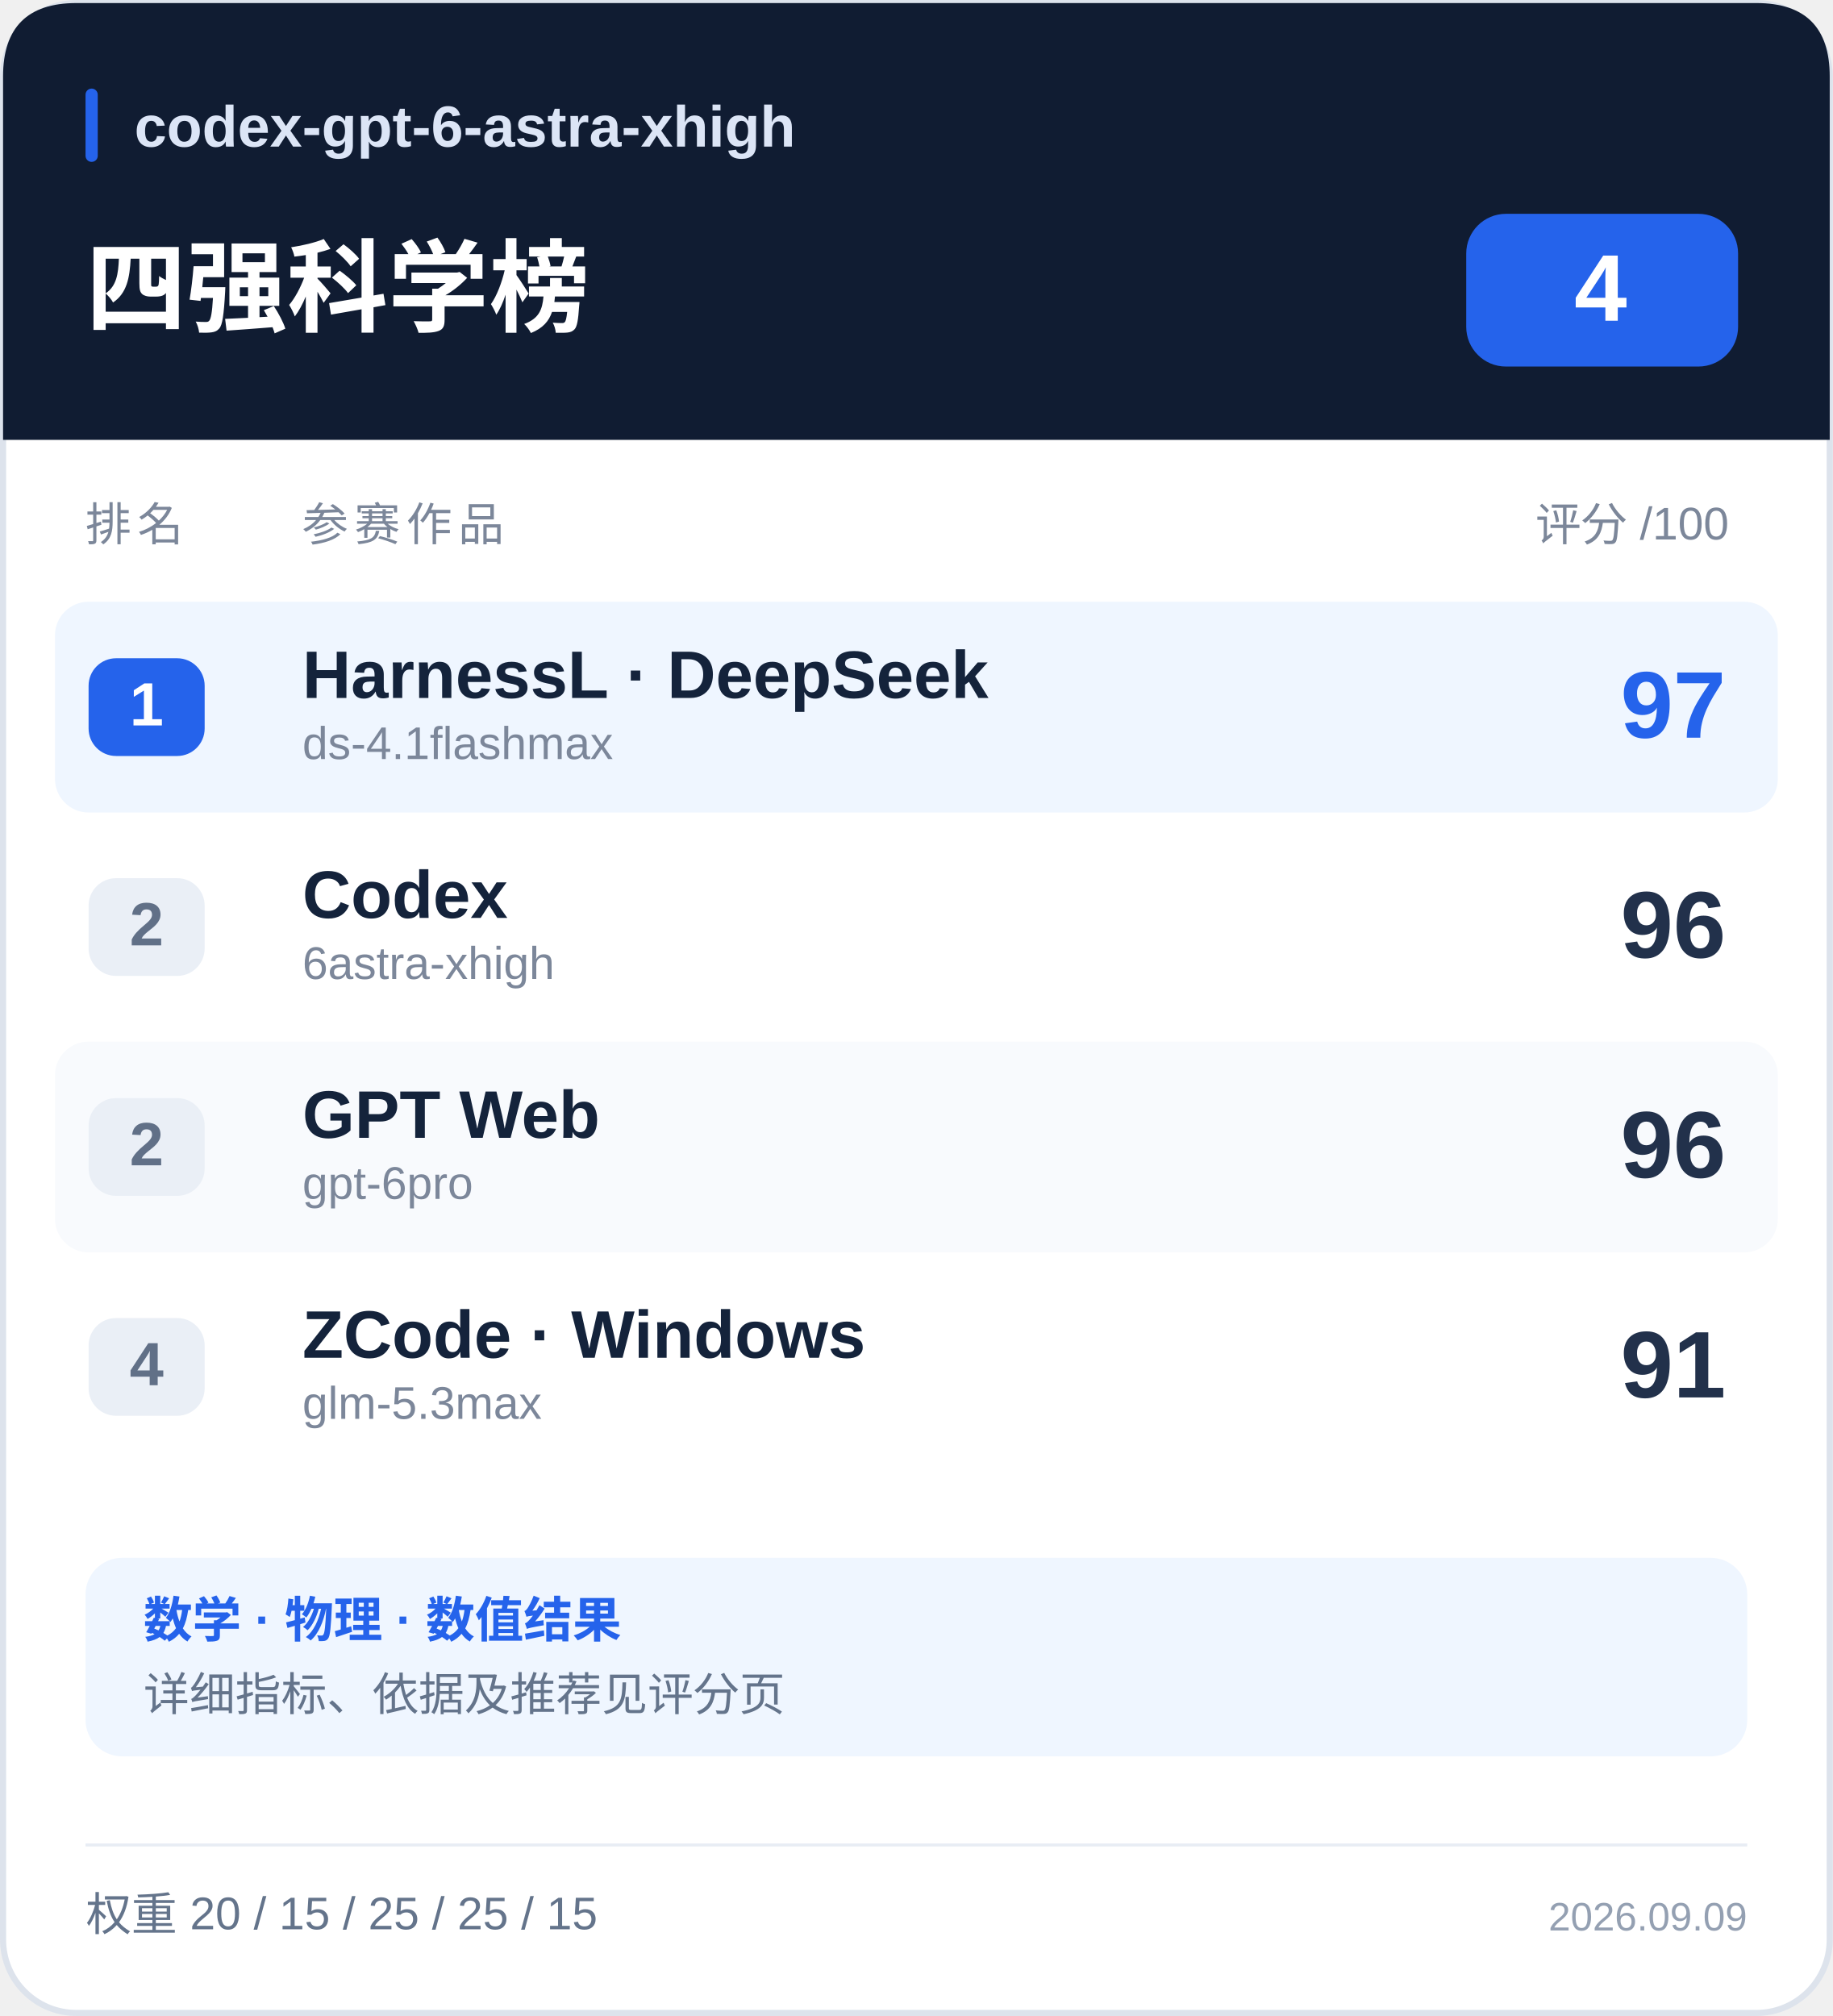
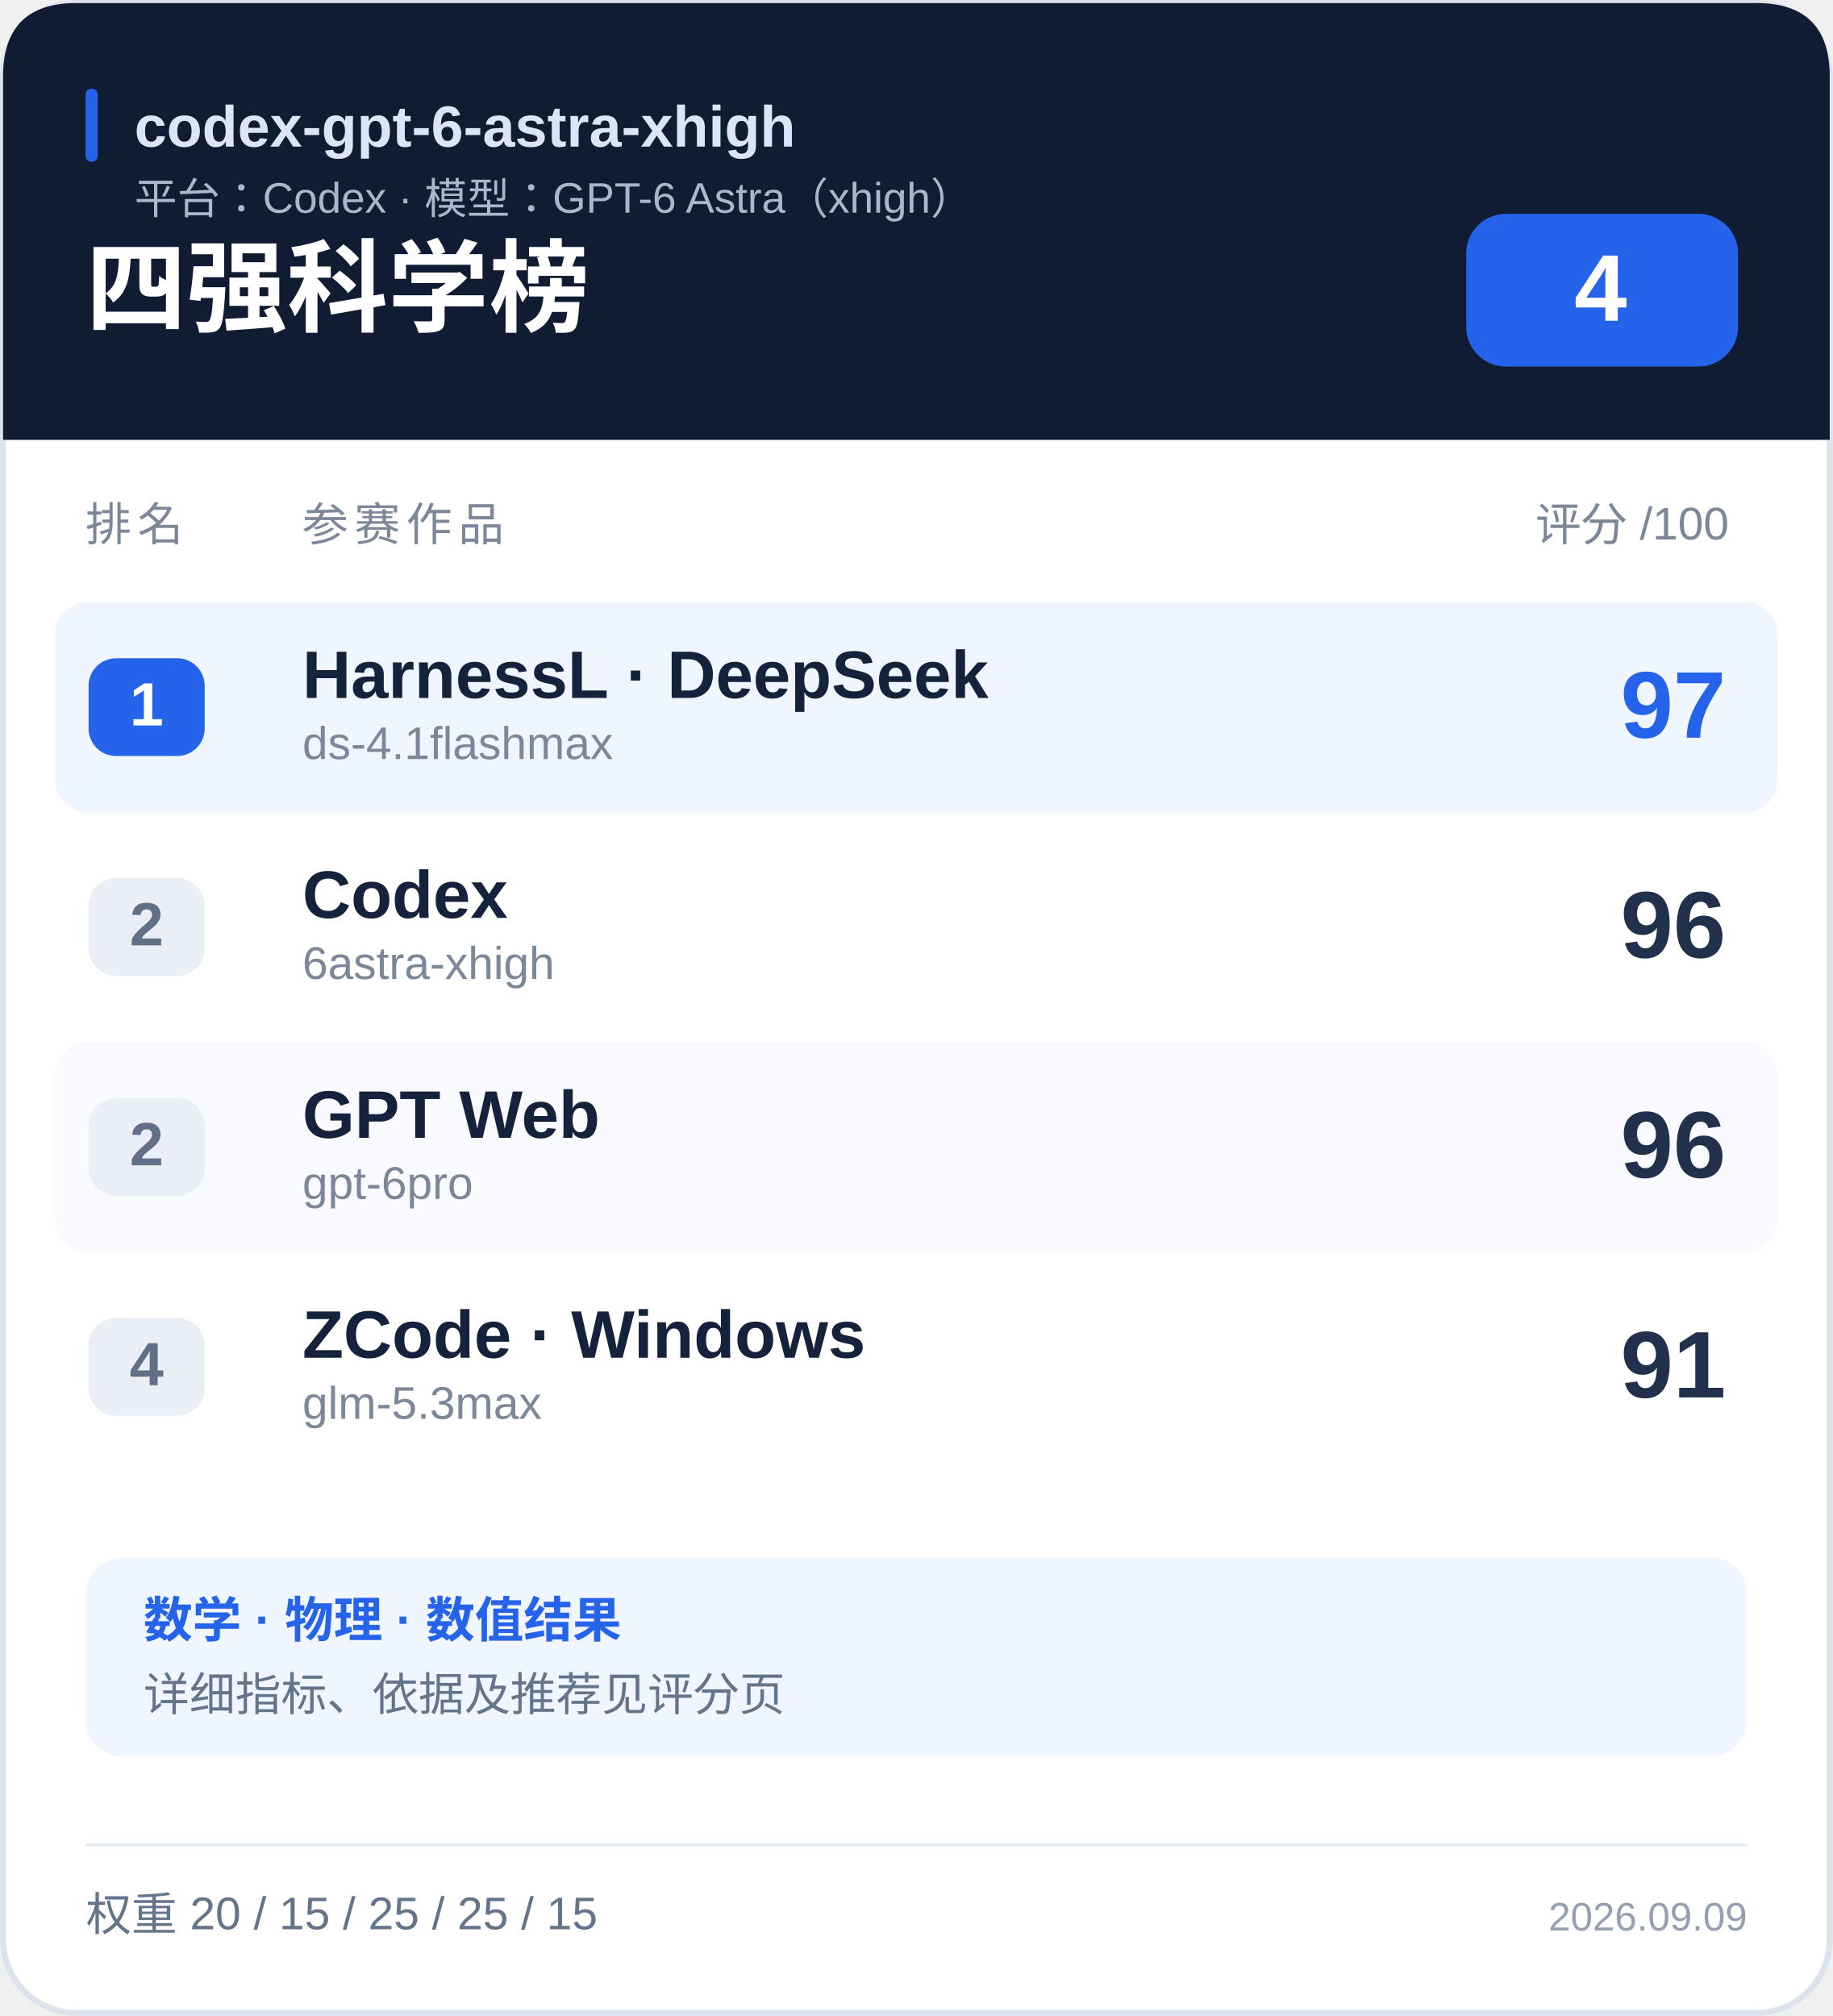
<svg xmlns="http://www.w3.org/2000/svg" font-family="Segoe UI, Microsoft YaHei, Arial, sans-serif" width="600" height="660" viewBox="0 0 600 660" role="img" aria-labelledby="title desc">
  <rect x="1" y="1" width="598" height="658" rx="24" fill="#FFFFFF" stroke="#DDE3EC" stroke-width="2" />
  <path d="M25 1 H575 Q599 1 599 25 V144 H1 V25 Q1 1 25 1Z" fill="#101C32" />
  <rect x="28" y="29" width="4" height="24" rx="2" fill="#2563EB" />
  <text x="44" y="48" fill="#DCE5F6" font-size="19" font-weight="600">codex-gpt-6-astra-xhigh</text>
+   <text x="44" y="70" fill="#A8B7CE" font-size="14">平台：Codex · 模型：GPT-6 Astra（xhigh）</text>
  <text x="28" y="106" fill="#FFFFFF" font-size="33" font-weight="700">四强科学榜</text>
  <rect x="480" y="70" width="89" height="50" rx="13" fill="#2563EB" />
  <text x="524" y="105" fill="#FFFFFF" font-size="31" font-weight="700" text-anchor="middle">4</text>
  <text x="28" y="177" fill="#7C879A" font-size="15" letter-spacing="2">排名</text>
  <text x="99" y="177" fill="#7C879A" font-size="15" letter-spacing="2">参赛作品</text>
  <text x="566" y="177" fill="#7C879A" font-size="15" text-anchor="end">评分 /100</text>
  <rect x="18" y="197" width="564" height="69" rx="11" fill="#EFF6FF" />
  <rect x="29" y="215.5" width="38" height="32" rx="9" fill="#2563EB" />
  <text x="48" y="237.5" text-anchor="middle" fill="#FFFFFF" font-size="20" font-weight="700">1</text>
  <text x="99" y="228.5" fill="#14233B" font-size="22" font-weight="600">HarnessL · DeepSeek</text>
  <text x="99" y="248.5" fill="#7C879A" font-size="15">ds-4.1flashmax</text>
  <text x="565" y="241.5" text-anchor="end" fill="#2563EB" font-size="31" font-weight="700">97</text>
  <rect x="18" y="269" width="564" height="69" rx="11" fill="#FFFFFF" />
  <rect x="29" y="287.5" width="38" height="32" rx="9" fill="#EAEFF6" />
  <text x="48" y="309.5" text-anchor="middle" fill="#617087" font-size="20" font-weight="700">2</text>
  <text x="99" y="300.5" fill="#14233B" font-size="22" font-weight="600">Codex</text>
  <text x="99" y="320.5" fill="#7C879A" font-size="15">6astra-xhigh</text>
  <text x="565" y="313.5" text-anchor="end" fill="#22314B" font-size="31" font-weight="700">96</text>
  <rect x="18" y="341" width="564" height="69" rx="11" fill="#F8FAFD" />
  <rect x="29" y="359.5" width="38" height="32" rx="9" fill="#EAEFF6" />
  <text x="48" y="381.5" text-anchor="middle" fill="#617087" font-size="20" font-weight="700">2</text>
  <text x="99" y="372.5" fill="#14233B" font-size="22" font-weight="600">GPT Web</text>
  <text x="99" y="392.5" fill="#7C879A" font-size="15">gpt-6pro</text>
  <text x="565" y="385.5" text-anchor="end" fill="#22314B" font-size="31" font-weight="700">96</text>
  <rect x="18" y="413" width="564" height="69" rx="11" fill="#FFFFFF" />
  <rect x="29" y="431.5" width="38" height="32" rx="9" fill="#EAEFF6" />
  <text x="48" y="453.5" text-anchor="middle" fill="#617087" font-size="20" font-weight="700">4</text>
  <text x="99" y="444.5" fill="#14233B" font-size="22" font-weight="600">ZCode · Windows</text>
  <text x="99" y="464.5" fill="#7C879A" font-size="15">glm-5.3max</text>
  <text x="565" y="457.5" text-anchor="end" fill="#22314B" font-size="31" font-weight="700">91</text>
  <rect x="28" y="510" width="544" height="65" rx="12" fill="#EFF6FF" />
  <text x="47" y="536" fill="#2563EB" font-size="16" font-weight="600">数学 · 物理 · 数值结果</text>
  <text x="47" y="560" fill="#64748B" font-size="15">详细指标、依据及推荐见评分页</text>
  <path d="M28 604 H572" stroke="#E8EDF4" />
  <text x="28" y="632" fill="#64748B" font-size="15">权重 20 / 15 / 25 / 25 / 15</text>
  <text x="572" y="632" text-anchor="end" fill="#94A0B2" font-size="13">2026.09.09</text>
</svg>
